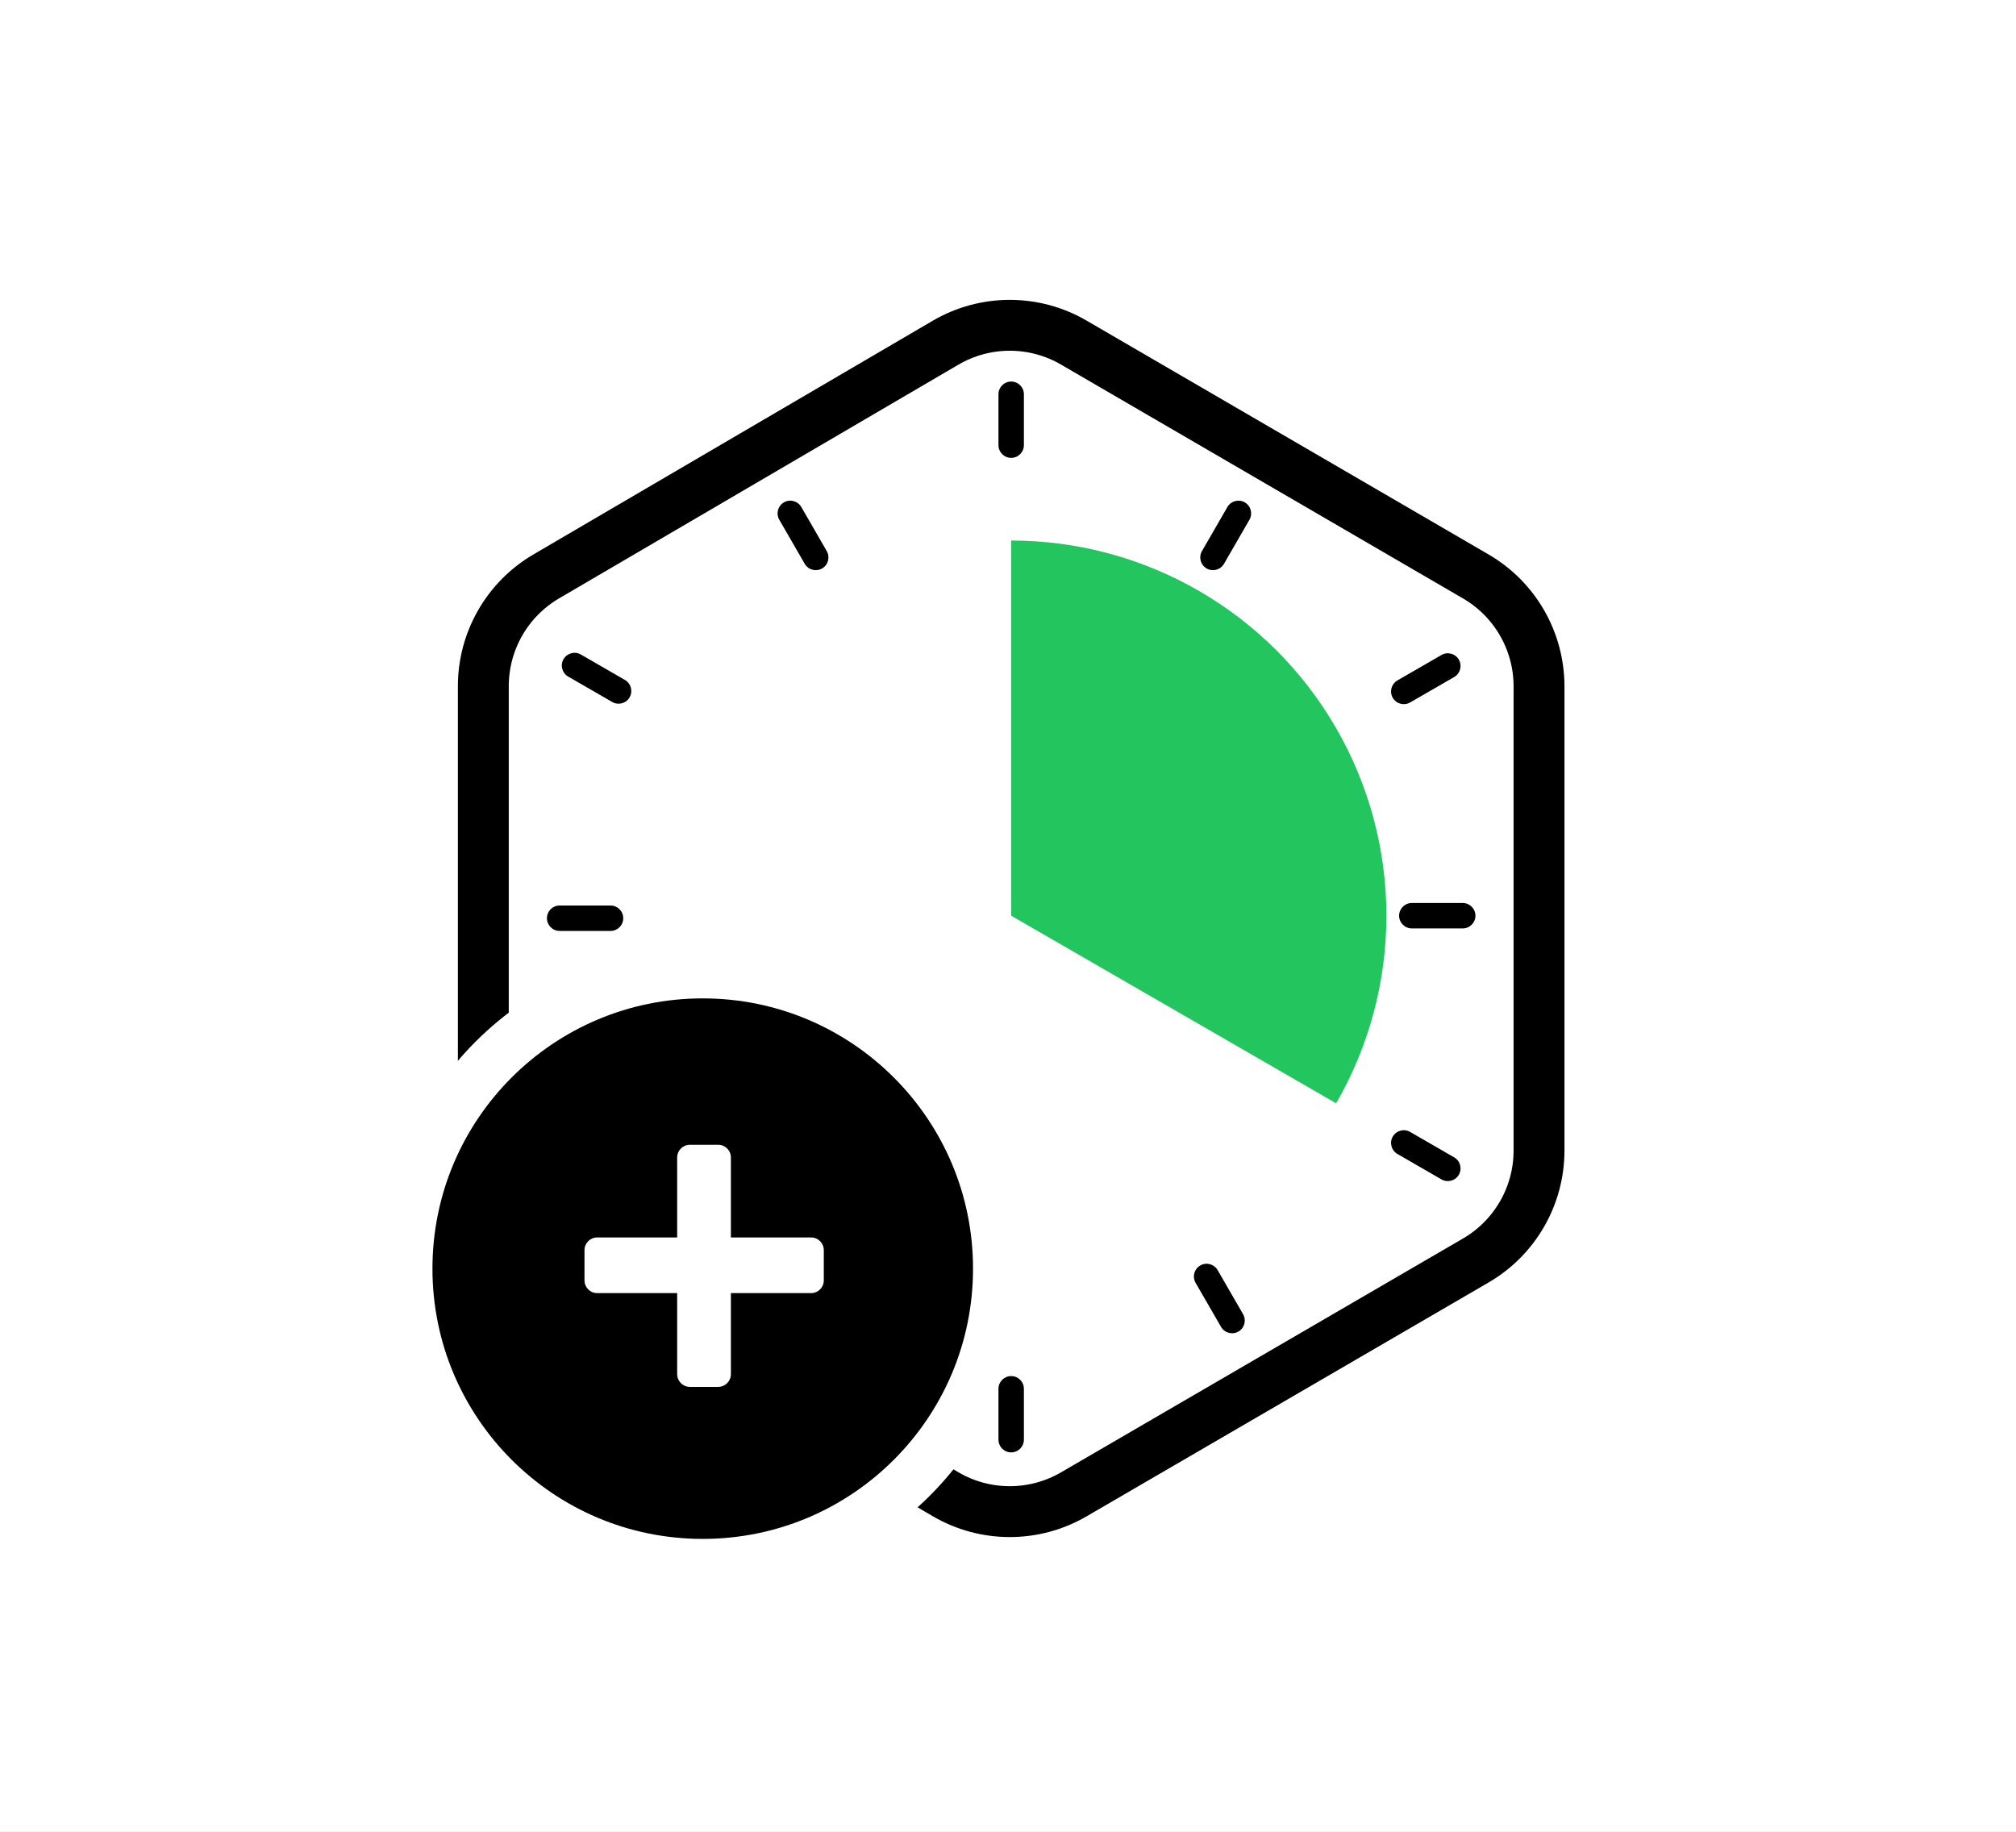
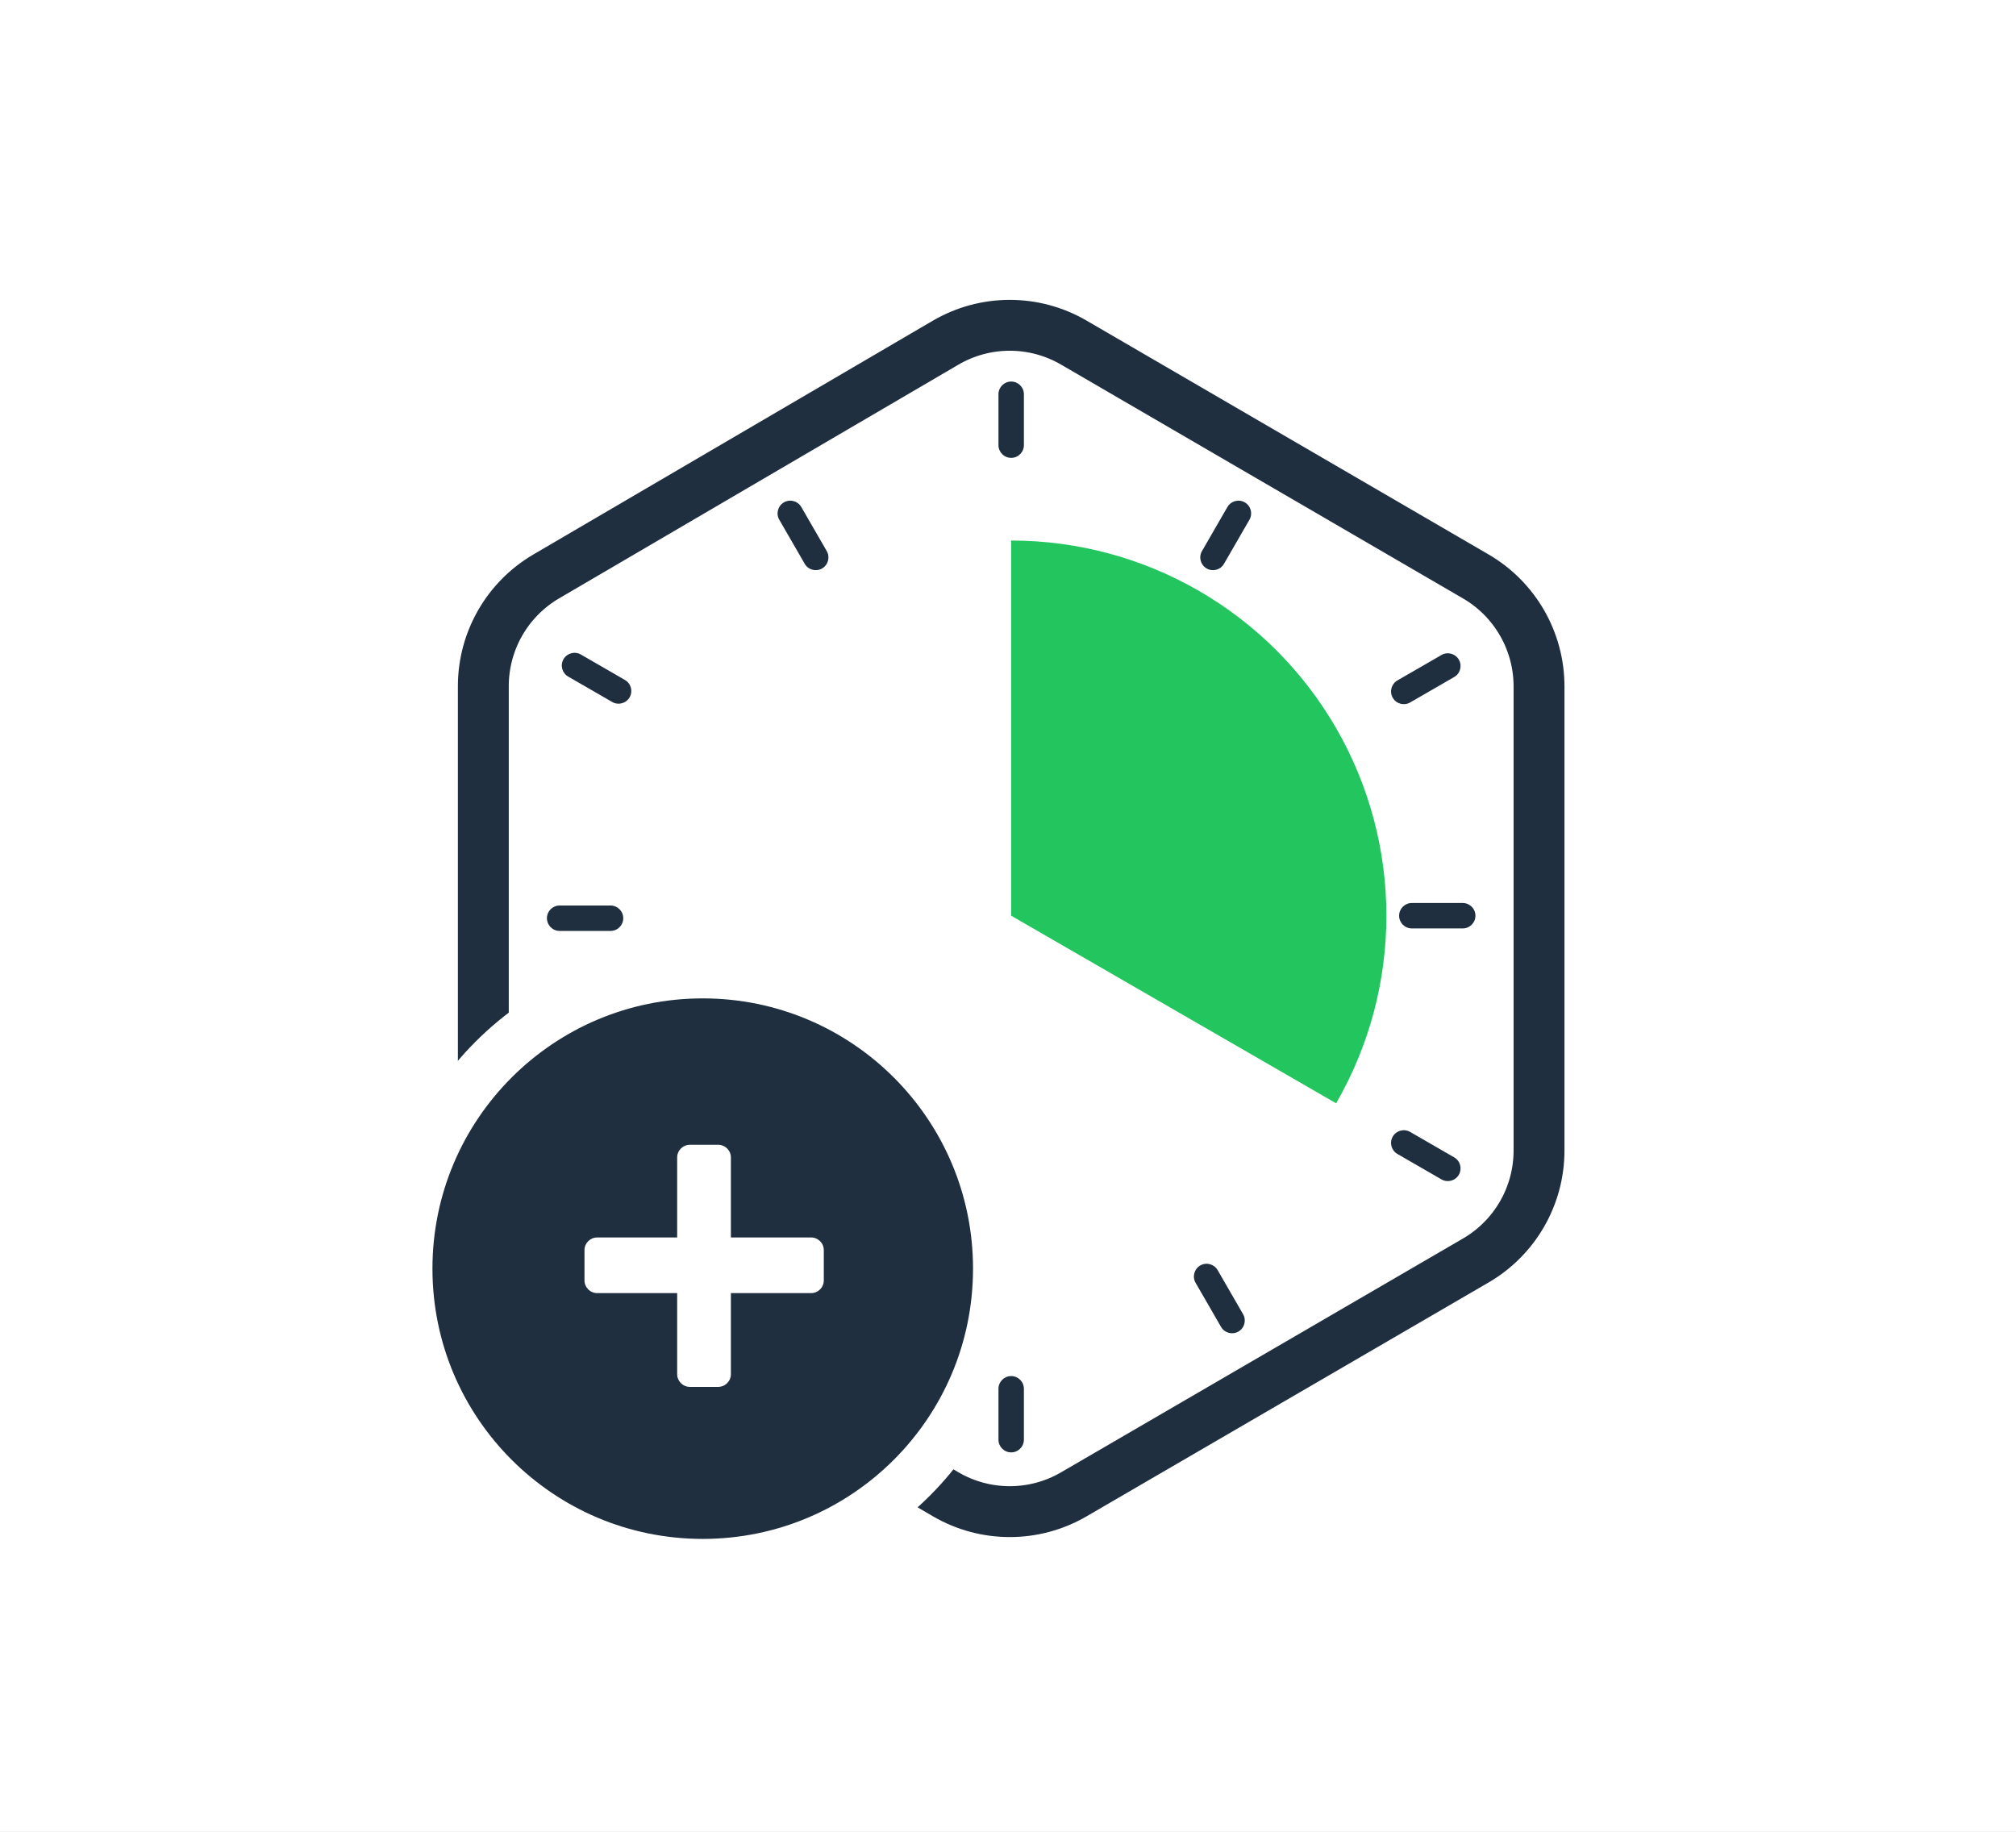
<svg xmlns="http://www.w3.org/2000/svg" width="317" height="288" viewBox="0 0 317 288" fill="none">
  <rect width="317" height="288" fill="white" />
-   <path d="M242 180.93V107.936C242 100.814 238.213 94.23 232.057 90.649L168.838 53.869C162.604 50.242 154.901 50.252 148.678 53.895L85.897 90.64C79.767 94.228 76 100.798 76 107.901L76 180.965C76 188.068 79.767 194.638 85.897 198.226L148.678 234.971C154.902 238.614 162.604 238.624 168.838 234.997L232.057 198.217C238.213 194.636 242 188.052 242 180.93Z" stroke="black" stroke-width="8" stroke-linecap="square" />
-   <circle cx="110.5" cy="199.5" r="46.5" fill="black" stroke="white" stroke-width="8" />
+   <path d="M242 180.93V107.936C242 100.814 238.213 94.23 232.057 90.649L168.838 53.869C162.604 50.242 154.901 50.252 148.678 53.895L85.897 90.64C79.767 94.228 76 100.798 76 107.901L76 180.965C76 188.068 79.767 194.638 85.897 198.226L148.678 234.971C154.902 238.614 162.604 238.624 168.838 234.997L232.057 198.217C238.213 194.636 242 188.052 242 180.93Z" stroke="#1F2F3F" stroke-width="8" stroke-linecap="square" />
+   <circle cx="110.5" cy="199.5" r="46.5" fill="#1F2F3F" stroke="white" stroke-width="8" />
  <path d="M108.48 218.092C107.376 218.092 106.48 217.197 106.48 216.092V182.02C106.48 180.915 107.376 180.02 108.48 180.02H112.927C114.032 180.02 114.927 180.915 114.927 182.02V216.092C114.927 217.197 114.032 218.092 112.927 218.092L108.48 218.092ZM93.906 203.348C92.802 203.348 91.906 202.453 91.906 201.348V196.594C91.906 195.489 92.802 194.594 93.906 194.594H127.536C128.641 194.594 129.536 195.489 129.536 196.594V201.348C129.536 202.453 128.641 203.348 127.536 203.348H93.906Z" fill="white" />
  <path d="M159 144 L159 85 A59 59 0 0 1 210.095 173.500 Z" fill="#22C55E" />
-   <rect x="157" y="60" width="4" height="12" rx="2" fill="black" />
-   <rect x="161" y="228.393" width="4" height="12" rx="2" transform="rotate(180 161 228.393)" fill="black" />
-   <rect x="220" y="146" width="4" height="12" rx="2" transform="rotate(-90 220 146)" fill="black" />
-   <rect x="98" y="142.393" width="4" height="12" rx="2" transform="rotate(90 98 142.393)" fill="black" />
-   <rect x="194" y="78" width="4" height="12" rx="2" transform="rotate(30 194 78)" fill="black" />
-   <rect x="187" y="200" width="4" height="12" rx="2" transform="rotate(-30 187 200)" fill="black" />
-   <rect x="131" y="88.393" width="4" height="12" rx="2" transform="rotate(150 131 88.3926)" fill="black" />
-   <rect x="228.393" y="102" width="4" height="12" rx="2" transform="rotate(60 228.393 102)" fill="black" />
-   <rect x="89.607" y="186.393" width="4" height="12" rx="2" transform="rotate(-120 89.6074 186.393)" fill="black" />
-   <rect x="218" y="180.465" width="4" height="12" rx="2" transform="rotate(-60 218 180.465)" fill="black" />
-   <rect x="100" y="107.928" width="4" height="12" rx="2" transform="rotate(120 100 107.928)" fill="black" />
+   <rect x="157" y="60" width="4" height="12" rx="2" fill="#1F2F3F" />
+   <rect x="161" y="228.393" width="4" height="12" rx="2" transform="rotate(180 161 228.393)" fill="#1F2F3F" />
+   <rect x="220" y="146" width="4" height="12" rx="2" transform="rotate(-90 220 146)" fill="#1F2F3F" />
+   <rect x="98" y="142.393" width="4" height="12" rx="2" transform="rotate(90 98 142.393)" fill="#1F2F3F" />
+   <rect x="194" y="78" width="4" height="12" rx="2" transform="rotate(30 194 78)" fill="#1F2F3F" />
+   <rect x="187" y="200" width="4" height="12" rx="2" transform="rotate(-30 187 200)" fill="#1F2F3F" />
+   <rect x="131" y="88.393" width="4" height="12" rx="2" transform="rotate(150 131 88.3926)" fill="#1F2F3F" />
+   <rect x="228.393" y="102" width="4" height="12" rx="2" transform="rotate(60 228.393 102)" fill="#1F2F3F" />
+   <rect x="89.607" y="186.393" width="4" height="12" rx="2" transform="rotate(-120 89.6074 186.393)" fill="#1F2F3F" />
+   <rect x="218" y="180.465" width="4" height="12" rx="2" transform="rotate(-60 218 180.465)" fill="#1F2F3F" />
+   <rect x="100" y="107.928" width="4" height="12" rx="2" transform="rotate(120 100 107.928)" fill="#1F2F3F" />
</svg>
